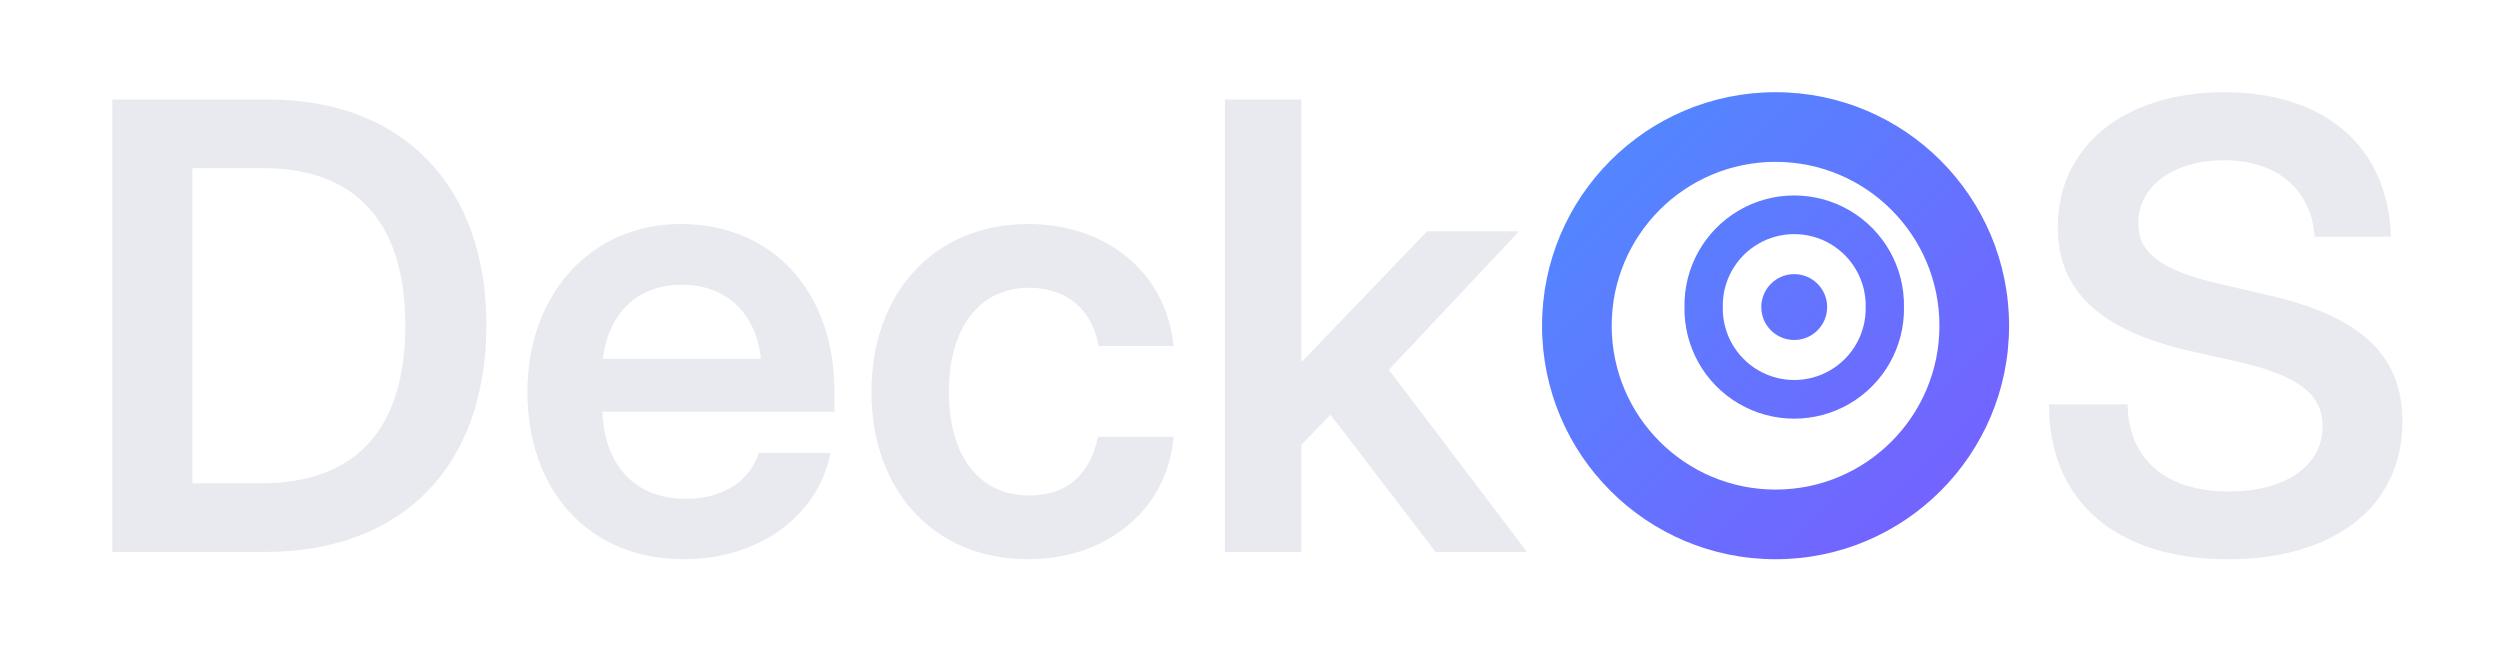
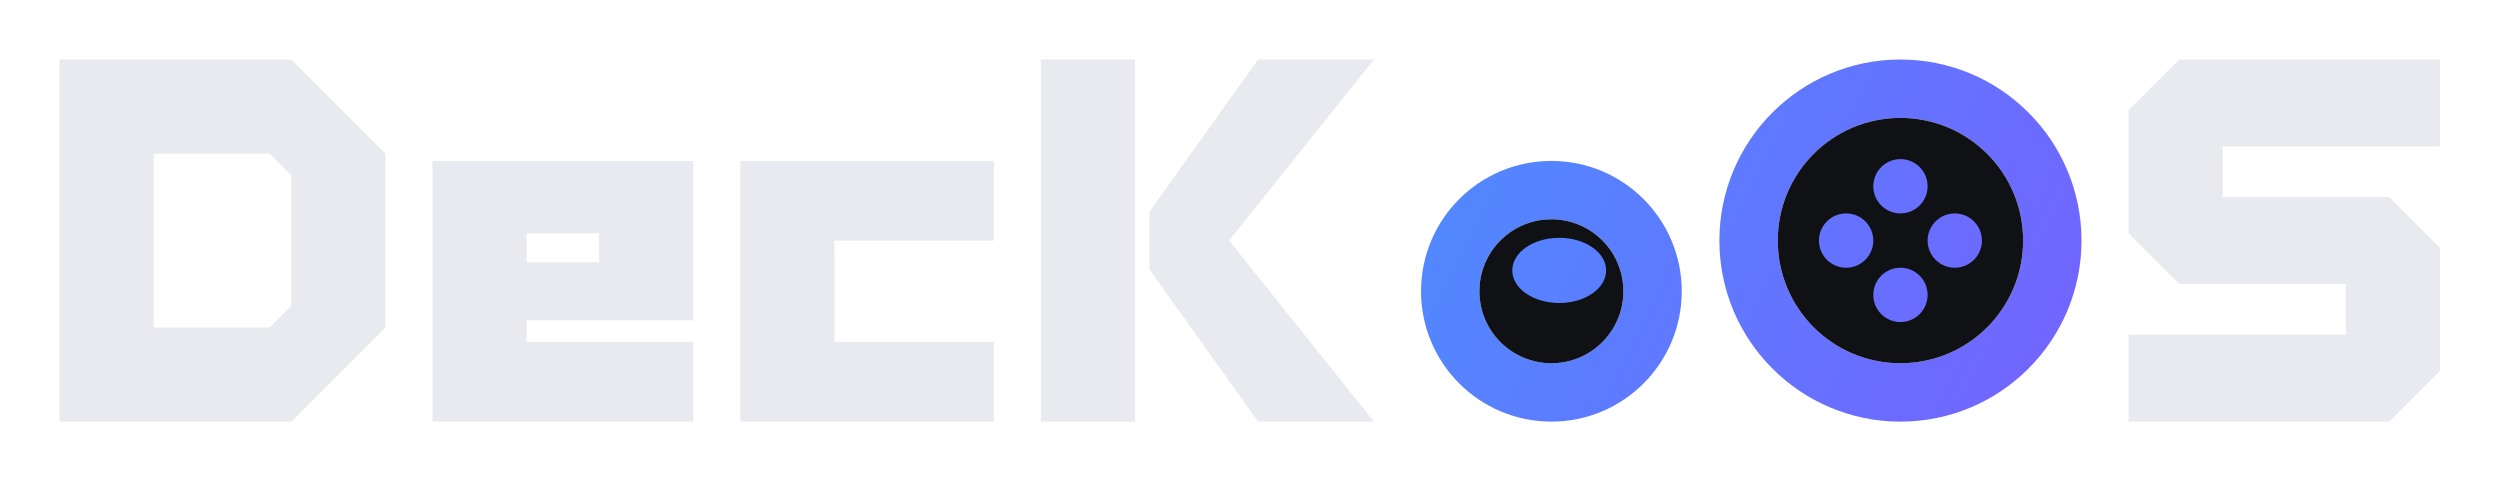
- <svg xmlns="http://www.w3.org/2000/svg" width="804" height="210" viewBox="0 0 804 210">
+ <svg xmlns="http://www.w3.org/2000/svg" width="1008" height="194" viewBox="0 0 1008 194">
  <defs>
-     <linearGradient id="deckos-grad" x1="495.9" y1="29.7" x2="646.1" y2="179.9" gradientUnits="userSpaceOnUse">
+     <linearGradient id="deckos-grad" x1="573.0" y1="12.3" x2="888.3" y2="170.0" gradientUnits="userSpaceOnUse">
      <stop offset="0" stop-color="#4C8DFF" />
      <stop offset="1" stop-color="#7A5CFF" />
    </linearGradient>
  </defs>
-   <path fill="#E8EAF0" d="M85.23 177.508C129.762 177.508 156.422 149.578 156.422 104.559C156.422 59.832 129.566 32.0 86.305 32.0H36.109V177.508ZM61.891 155.438V54.07H84.645C115.309 54.07 130.348 72.527 130.348 104.559C130.348 136.883 115.504 155.438 83.863 155.438Z M219.898 179.852C244.02 179.852 263.16 165.887 267.066 145.672H244.02C241.188 154.461 232.887 160.418 220.484 160.418C203.883 160.418 194.312 149.188 193.727 132.391H268.336V125.652C268.336 94.012 248.609 72.039 218.922 72.039C190.016 72.039 169.605 94.695 169.605 126.043C169.605 157.293 188.941 179.852 219.898 179.852ZM193.922 115.398C195.582 100.652 205.055 91.57 219.312 91.57C233.57 91.57 243.141 100.652 244.703 115.398Z M330.641 179.852C356.715 179.852 375.66 163.055 377.418 140.496H353.102C350.758 151.922 343.824 159.344 330.934 159.344C314.723 159.344 305.152 146.355 305.152 126.043C305.152 105.633 314.82 92.547 330.934 92.547C343.727 92.547 351.441 100.262 353.297 111.297H377.418C375.27 88.348 356.52 72.039 330.641 72.039C300.465 72.039 280.25 94.207 280.25 126.043C280.25 157.879 300.465 179.852 330.641 179.852Z M393.922 177.508H418.531V143.035L427.906 133.367L461.695 177.508H491.09L446.656 118.914L488.551 74.383H458.961L418.824 116.18H418.531V32.0H393.922Z" />
-   <path fill="url(#deckos-grad)" fill-rule="evenodd" d="M495.92,104.75 a75.10,75.10 0 1,0 150.20,0 a75.10,75.10 0 1,0 -150.20,0 Z M518.32,104.75 a52.70,52.70 0 1,0 105.40,0 a52.70,52.70 0 1,0 -105.40,0 Z" />
-   <path fill="url(#deckos-grad)" fill-rule="evenodd" d="M541.73,98.75 a35.30,35.30 0 1,0 70.59,0 a35.30,35.30 0 1,0 -70.59,0 Z M554.05,98.75 a22.98,22.98 0 1,0 45.95,0 a22.98,22.98 0 1,0 -45.95,0 Z M566.43,98.75 a10.59,10.59 0 1,0 21.18,0 a10.59,10.59 0 1,0 -21.18,0 Z" />
-   <path fill="#E8EAF0" d="M716.566 179.852C751.039 179.852 772.621 162.664 772.621 135.516C772.621 114.129 759.047 101.531 728.871 94.793L714.125 91.375C695.18 86.98 687.66 81.512 687.66 71.746C687.66 59.832 699.086 51.531 715.199 51.531C732.191 51.531 743.324 60.809 744.398 76.141H768.91C768.031 47.234 747.816 29.656 715.297 29.656C683.168 29.656 661.781 47.039 661.781 73.016C661.781 93.426 675.16 106.219 704.262 112.859L719.887 116.375C739.32 120.867 746.938 126.824 746.938 137.078C746.938 149.871 734.926 158.074 716.762 158.074C696.547 158.074 684.438 147.625 684.242 130.047H658.949C658.949 161.199 680.531 179.852 716.566 179.852Z" />
+   <path fill="#E8EAF0" fill-rule="evenodd" transform="translate(24.00,24.00) scale(1.46)" d="M0,0 H64 L90,26 V74 L64,100 H0 Z M26,26 H58 L64,32 V68 L58,74 H26 Z M103,28 H175 V72 H129 V78 H175 V100 H103 Z M129,48 H149 V56 H129 Z M188,28 H258 V50 H214 V78 H258 V100 H188 Z M271,0 H297 V100 H271 Z M301,42 L331,0 H363 L323,50 L363,100 H331 L301,58 Z M585.4,0 H657.4 V24 H597.4 V38 H643.4 L657.4,52 V86 L643.4,100 H571.4 V76 H631.4 V62 H585.4 L571.4,48 V14 Z" />
+   <circle cx="625.52" cy="117.44" r="40.79" fill="none" stroke="url(#deckos-grad)" stroke-width="23.54" />
+   <circle cx="625.52" cy="117.44" r="29.02" fill="#0F1115" />
+   <ellipse cx="628.67" cy="109.03" rx="18.92" ry="13.14" fill="url(#deckos-grad)" />
+   <circle cx="766.26" cy="97.00" r="61.23" fill="none" stroke="url(#deckos-grad)" stroke-width="23.54" />
+   <circle cx="766.26" cy="97.00" r="49.46" fill="#0F1115" />
+   <circle cx="766.26" cy="75.10" r="10.95" fill="url(#deckos-grad)" />
+   <circle cx="788.16" cy="97.00" r="10.95" fill="url(#deckos-grad)" />
+   <circle cx="766.26" cy="118.90" r="10.95" fill="url(#deckos-grad)" />
+   <circle cx="744.36" cy="97.00" r="10.95" fill="url(#deckos-grad)" />
</svg>
